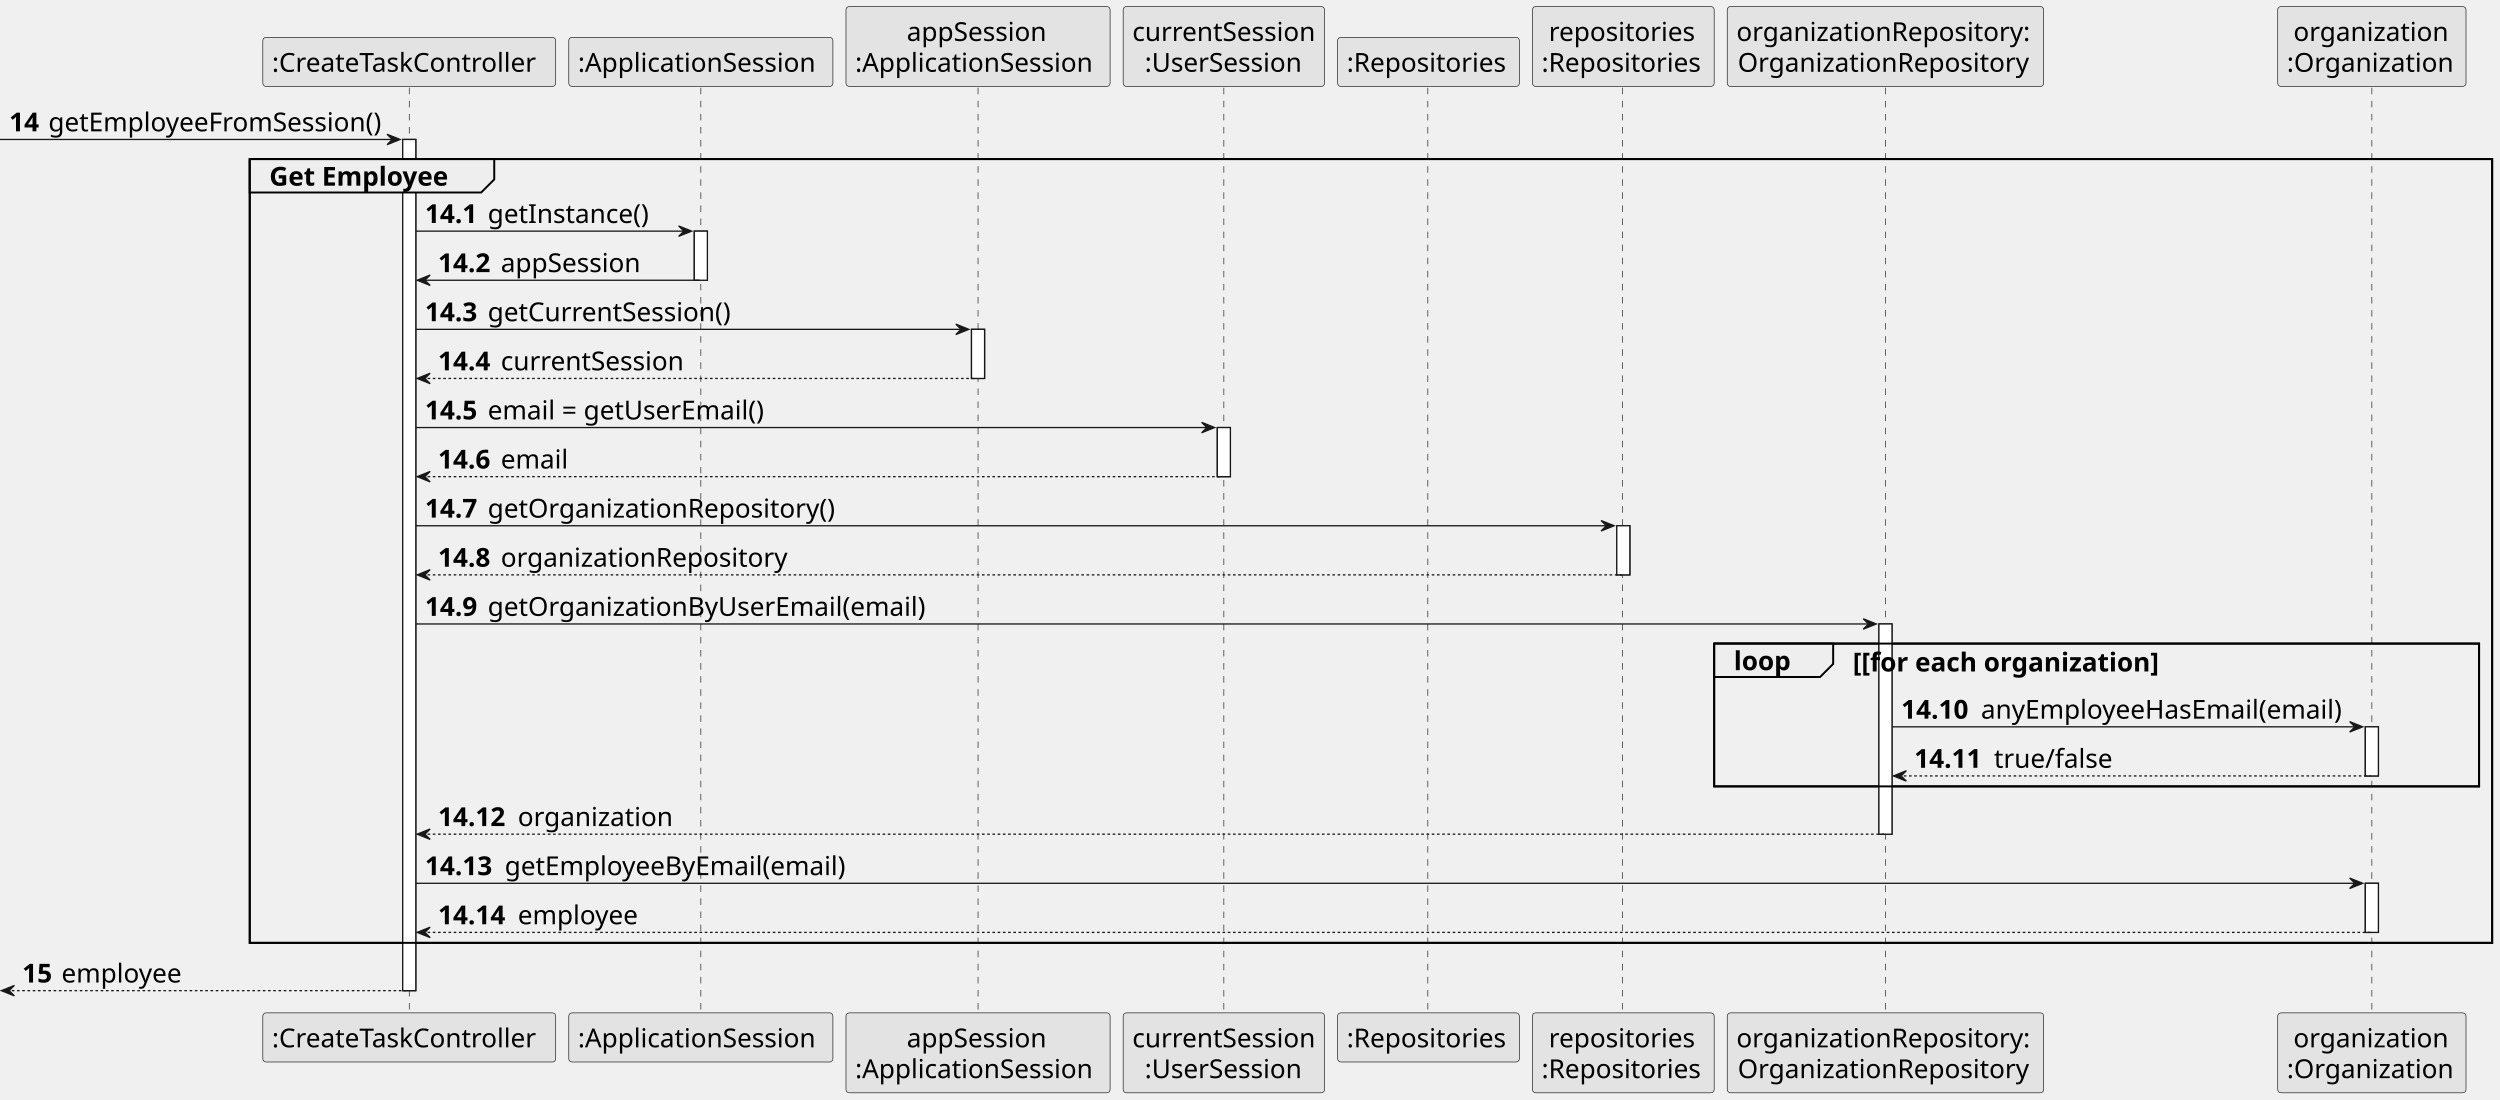
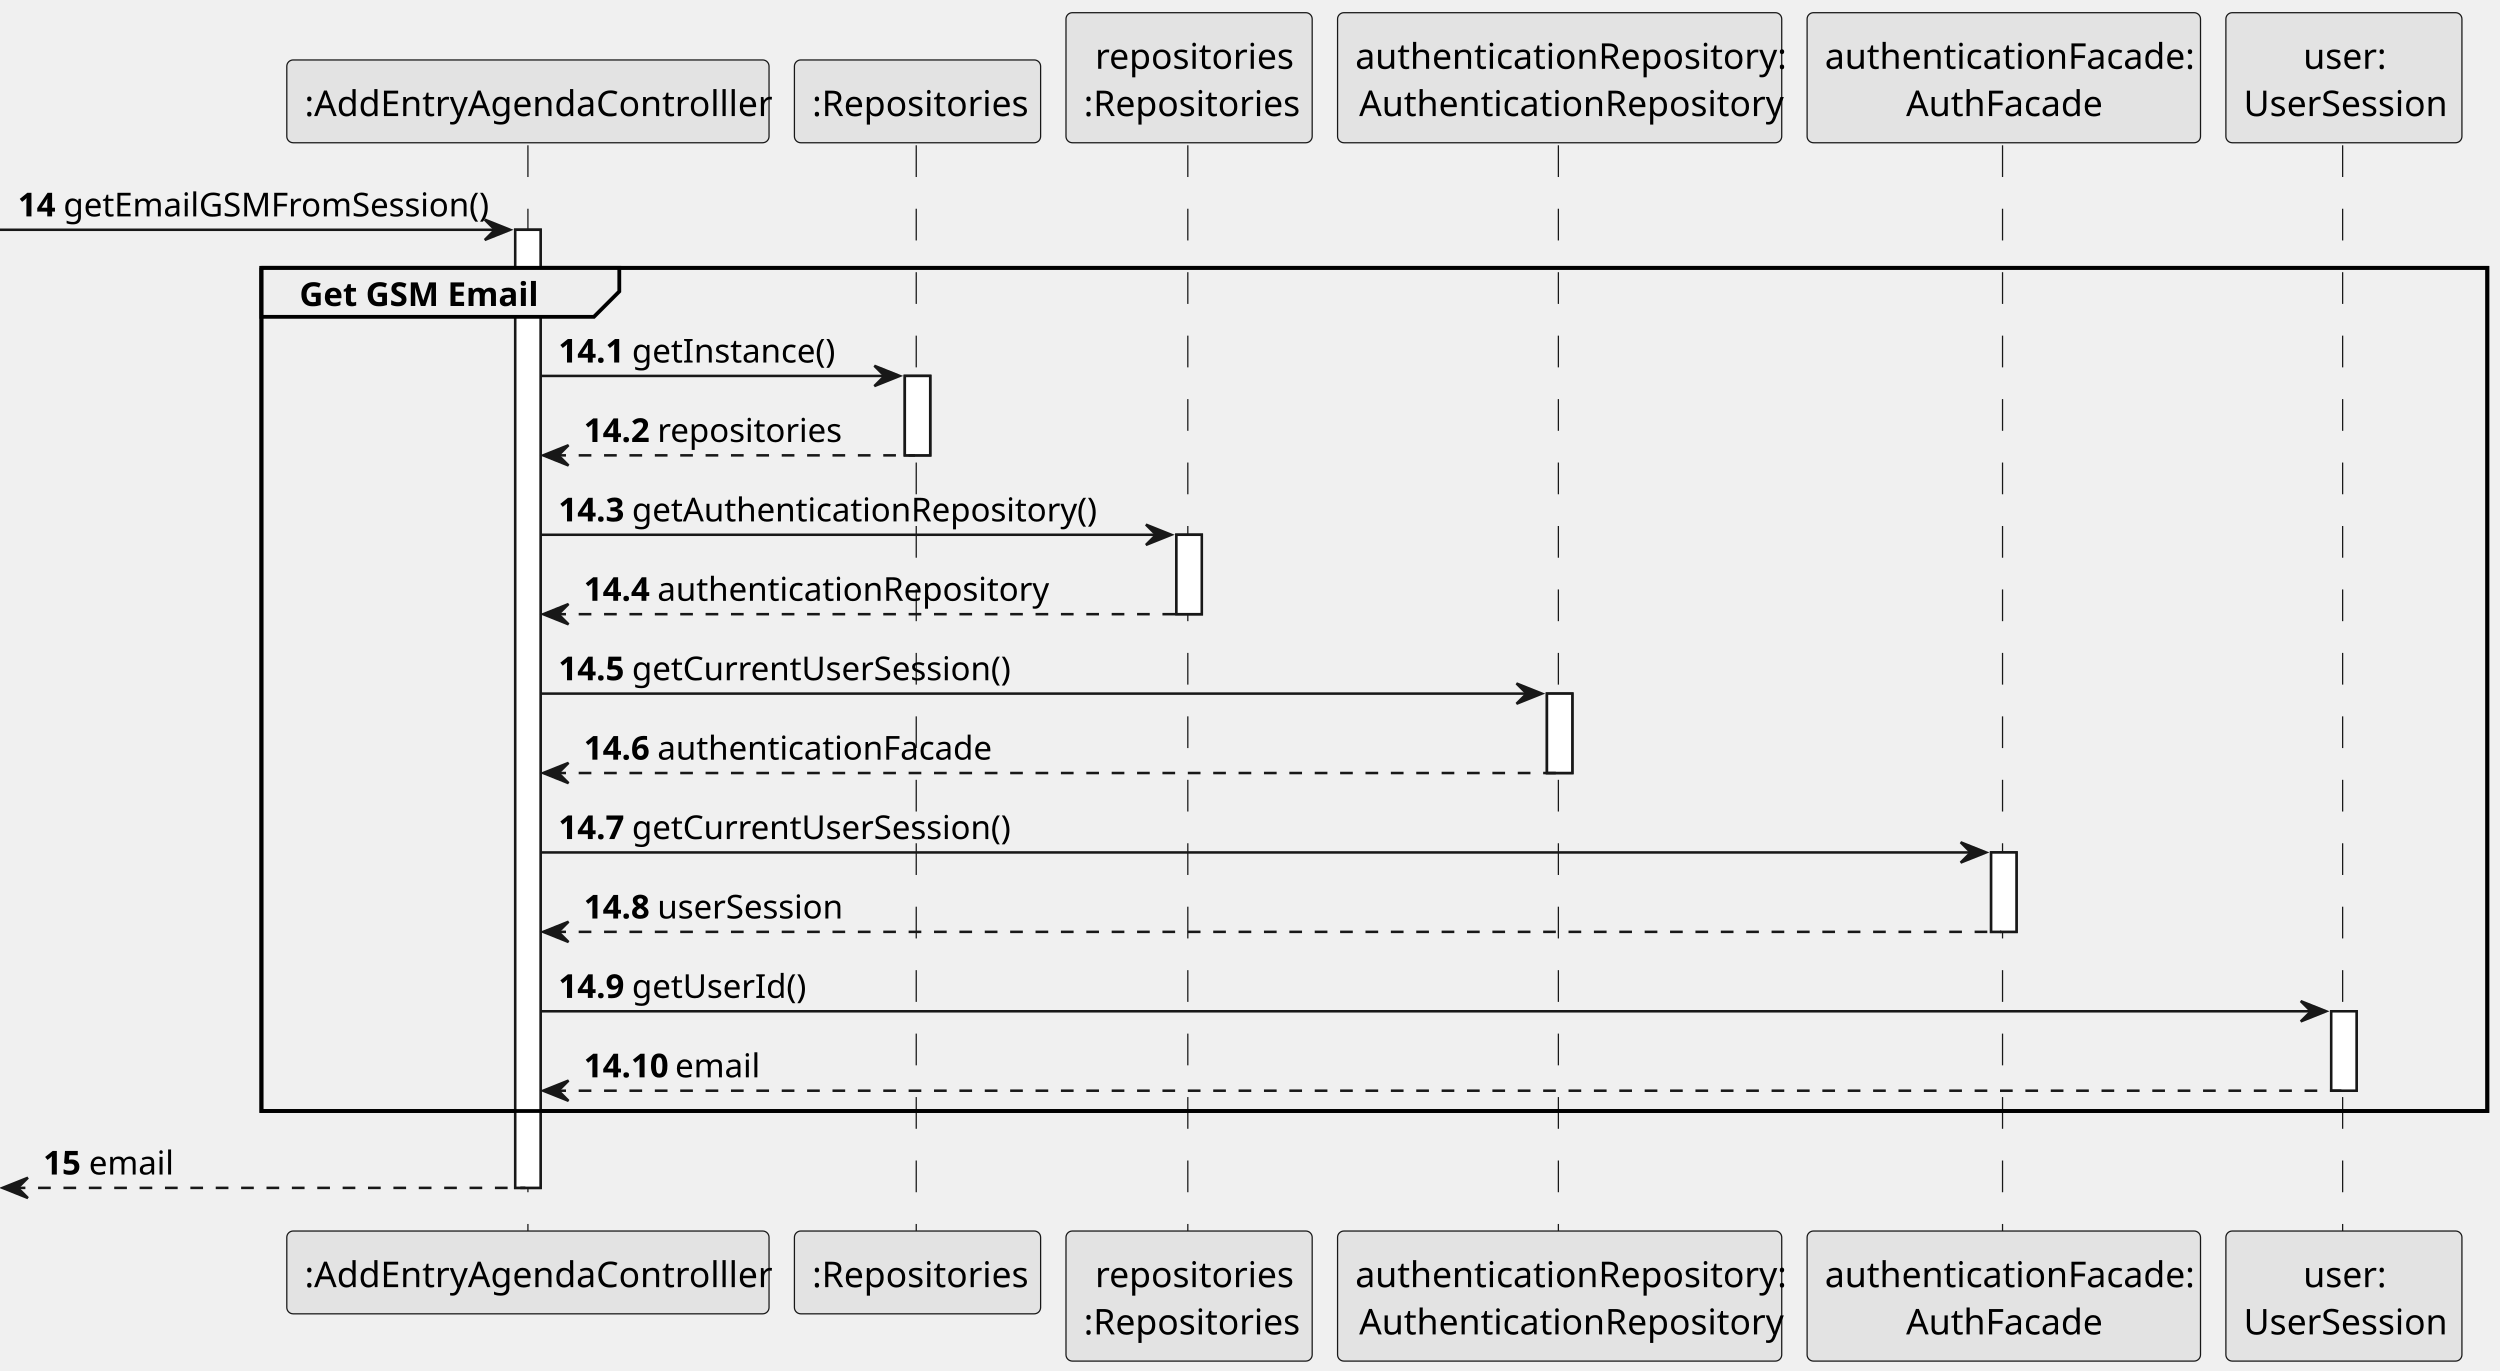
- <svg xmlns="http://www.w3.org/2000/svg" contentStyleType="text/css" height="841px" preserveAspectRatio="none" style="width:1912px;height:841px;background:#FFFFFF;" version="1.1" viewBox="0 0 1912 841" width="1912px" zoomAndPan="magnify">
+ <svg xmlns="http://www.w3.org/2000/svg" contentStyleType="text/css" height="216.8px" preserveAspectRatio="none" style="width:394px;height:216px;background:#FFFFFF;" version="1.1" viewBox="0 0 394 216" width="394.4px" zoomAndPan="magnify">
  <defs />
  <g>
-     <rect fill="#FFFFFF" height="650.984" style="stroke:#181818;stroke-width:1.0;" width="10" x="308" y="106.664" />
-     <rect fill="#FFFFFF" height="37.555" style="stroke:#181818;stroke-width:1.0;" width="10" x="531" y="176.773" />
-     <rect fill="#FFFFFF" height="37.555" style="stroke:#181818;stroke-width:1.0;" width="10" x="743" y="251.883" />
-     <rect fill="#FFFFFF" height="37.555" style="stroke:#181818;stroke-width:1.0;" width="10" x="931" y="326.992" />
-     <rect fill="#FFFFFF" height="37.555" style="stroke:#181818;stroke-width:1.0;" width="10" x="1236.5" y="402.102" />
-     <rect fill="#FFFFFF" height="160.773" style="stroke:#181818;stroke-width:1.0;" width="10" x="1437" y="477.211" />
-     <rect fill="#FFFFFF" height="37.555" style="stroke:#181818;stroke-width:1.0;" width="10" x="1809" y="555.875" />
-     <rect fill="#FFFFFF" height="37.555" style="stroke:#181818;stroke-width:1.0;" width="10" x="1809" y="675.539" />
-     <rect fill="none" height="599.43" style="stroke:#000000;stroke-width:1.5;" width="1715" x="191" y="121.664" />
-     <rect fill="none" height="109.219" style="stroke:#000000;stroke-width:1.5;" width="585" x="1311" y="492.211" />
-     <line style="stroke:#181818;stroke-width:0.5;stroke-dasharray:5.0,5.0;" x1="313" x2="313" y1="67.109" y2="775.648" />
-     <line style="stroke:#181818;stroke-width:0.5;stroke-dasharray:5.0,5.0;" x1="536" x2="536" y1="67.109" y2="775.648" />
-     <line style="stroke:#181818;stroke-width:0.5;stroke-dasharray:5.0,5.0;" x1="748" x2="748" y1="67.109" y2="775.648" />
-     <line style="stroke:#181818;stroke-width:0.5;stroke-dasharray:5.0,5.0;" x1="936" x2="936" y1="67.109" y2="775.648" />
-     <line style="stroke:#181818;stroke-width:0.5;stroke-dasharray:5.0,5.0;" x1="1092" x2="1092" y1="67.109" y2="775.648" />
-     <line style="stroke:#181818;stroke-width:0.5;stroke-dasharray:5.0,5.0;" x1="1241" x2="1241" y1="67.109" y2="775.648" />
-     <line style="stroke:#181818;stroke-width:0.5;stroke-dasharray:5.0,5.0;" x1="1442" x2="1442" y1="67.109" y2="775.648" />
-     <line style="stroke:#181818;stroke-width:0.5;stroke-dasharray:5.0,5.0;" x1="1814" x2="1814" y1="67.109" y2="775.648" />
-     <rect fill="#E3E3E3" height="37.555" rx="2.5" ry="2.5" style="stroke:#181818;stroke-width:0.5;" width="224" x="201" y="28.555" />
-     <text fill="#000000" font-family="sans-serif" font-size="20" lengthAdjust="spacing" textLength="210" x="208" y="54.891">:CreateTaskController</text>
-     <rect fill="#E3E3E3" height="37.555" rx="2.5" ry="2.5" style="stroke:#181818;stroke-width:0.5;" width="224" x="201" y="774.648" />
-     <text fill="#000000" font-family="sans-serif" font-size="20" lengthAdjust="spacing" textLength="210" x="208" y="800.984">:CreateTaskController</text>
-     <rect fill="#E3E3E3" height="37.555" rx="2.5" ry="2.5" style="stroke:#181818;stroke-width:0.5;" width="202" x="435" y="28.555" />
-     <text fill="#000000" font-family="sans-serif" font-size="20" lengthAdjust="spacing" textLength="188" x="442" y="54.891">:ApplicationSession</text>
-     <rect fill="#E3E3E3" height="37.555" rx="2.5" ry="2.5" style="stroke:#181818;stroke-width:0.5;" width="202" x="435" y="774.648" />
-     <text fill="#000000" font-family="sans-serif" font-size="20" lengthAdjust="spacing" textLength="188" x="442" y="800.984">:ApplicationSession</text>
-     <rect fill="#E3E3E3" height="61.109" rx="2.5" ry="2.5" style="stroke:#181818;stroke-width:0.5;" width="202" x="647" y="5" />
-     <text fill="#000000" font-family="sans-serif" font-size="20" lengthAdjust="spacing" textLength="109" x="693.5" y="31.336">appSession</text>
-     <text fill="#000000" font-family="sans-serif" font-size="20" lengthAdjust="spacing" textLength="188" x="654" y="54.891">:ApplicationSession</text>
-     <rect fill="#E3E3E3" height="61.109" rx="2.5" ry="2.5" style="stroke:#181818;stroke-width:0.5;" width="202" x="647" y="774.648" />
-     <text fill="#000000" font-family="sans-serif" font-size="20" lengthAdjust="spacing" textLength="109" x="693.5" y="800.984">appSession</text>
-     <text fill="#000000" font-family="sans-serif" font-size="20" lengthAdjust="spacing" textLength="188" x="654" y="824.539">:ApplicationSession</text>
-     <rect fill="#E3E3E3" height="61.109" rx="2.5" ry="2.5" style="stroke:#181818;stroke-width:0.5;" width="154" x="859" y="5" />
-     <text fill="#000000" font-family="sans-serif" font-size="20" lengthAdjust="spacing" textLength="140" x="866" y="31.336">currentSession</text>
-     <text fill="#000000" font-family="sans-serif" font-size="20" lengthAdjust="spacing" textLength="121" x="875.5" y="54.891">:UserSession</text>
-     <rect fill="#E3E3E3" height="61.109" rx="2.5" ry="2.5" style="stroke:#181818;stroke-width:0.5;" width="154" x="859" y="774.648" />
-     <text fill="#000000" font-family="sans-serif" font-size="20" lengthAdjust="spacing" textLength="140" x="866" y="800.984">currentSession</text>
-     <text fill="#000000" font-family="sans-serif" font-size="20" lengthAdjust="spacing" textLength="121" x="875.5" y="824.539">:UserSession</text>
-     <rect fill="#E3E3E3" height="37.555" rx="2.5" ry="2.5" style="stroke:#181818;stroke-width:0.5;" width="139" x="1023" y="28.555" />
-     <text fill="#000000" font-family="sans-serif" font-size="20" lengthAdjust="spacing" textLength="125" x="1030" y="54.891">:Repositories</text>
-     <rect fill="#E3E3E3" height="37.555" rx="2.5" ry="2.5" style="stroke:#181818;stroke-width:0.5;" width="139" x="1023" y="774.648" />
-     <text fill="#000000" font-family="sans-serif" font-size="20" lengthAdjust="spacing" textLength="125" x="1030" y="800.984">:Repositories</text>
-     <rect fill="#E3E3E3" height="61.109" rx="2.5" ry="2.5" style="stroke:#181818;stroke-width:0.5;" width="139" x="1172" y="5" />
-     <text fill="#000000" font-family="sans-serif" font-size="20" lengthAdjust="spacing" textLength="114" x="1184.5" y="31.336">repositories</text>
-     <text fill="#000000" font-family="sans-serif" font-size="20" lengthAdjust="spacing" textLength="125" x="1179" y="54.891">:Repositories</text>
-     <rect fill="#E3E3E3" height="61.109" rx="2.5" ry="2.5" style="stroke:#181818;stroke-width:0.5;" width="139" x="1172" y="774.648" />
-     <text fill="#000000" font-family="sans-serif" font-size="20" lengthAdjust="spacing" textLength="114" x="1184.5" y="800.984">repositories</text>
-     <text fill="#000000" font-family="sans-serif" font-size="20" lengthAdjust="spacing" textLength="125" x="1179" y="824.539">:Repositories</text>
-     <rect fill="#E3E3E3" height="61.109" rx="2.5" ry="2.5" style="stroke:#181818;stroke-width:0.5;" width="242" x="1321" y="5" />
-     <text fill="#000000" font-family="sans-serif" font-size="20" lengthAdjust="spacing" textLength="228" x="1328" y="31.336">organizationRepository:</text>
-     <text fill="#000000" font-family="sans-serif" font-size="20" lengthAdjust="spacing" textLength="226" x="1329" y="54.891">OrganizationRepository</text>
-     <rect fill="#E3E3E3" height="61.109" rx="2.5" ry="2.5" style="stroke:#181818;stroke-width:0.5;" width="242" x="1321" y="774.648" />
-     <text fill="#000000" font-family="sans-serif" font-size="20" lengthAdjust="spacing" textLength="228" x="1328" y="800.984">organizationRepository:</text>
-     <text fill="#000000" font-family="sans-serif" font-size="20" lengthAdjust="spacing" textLength="226" x="1329" y="824.539">OrganizationRepository</text>
-     <rect fill="#E3E3E3" height="61.109" rx="2.5" ry="2.5" style="stroke:#181818;stroke-width:0.5;" width="144" x="1742" y="5" />
-     <text fill="#000000" font-family="sans-serif" font-size="20" lengthAdjust="spacing" textLength="120" x="1754" y="31.336">organization</text>
-     <text fill="#000000" font-family="sans-serif" font-size="20" lengthAdjust="spacing" textLength="130" x="1749" y="54.891">:Organization</text>
-     <rect fill="#E3E3E3" height="61.109" rx="2.5" ry="2.5" style="stroke:#181818;stroke-width:0.5;" width="144" x="1742" y="774.648" />
-     <text fill="#000000" font-family="sans-serif" font-size="20" lengthAdjust="spacing" textLength="120" x="1754" y="800.984">organization</text>
-     <text fill="#000000" font-family="sans-serif" font-size="20" lengthAdjust="spacing" textLength="130" x="1749" y="824.539">:Organization</text>
-     <rect fill="#FFFFFF" height="650.984" style="stroke:#181818;stroke-width:1.0;" width="10" x="308" y="106.664" />
-     <rect fill="#FFFFFF" height="37.555" style="stroke:#181818;stroke-width:1.0;" width="10" x="531" y="176.773" />
-     <rect fill="#FFFFFF" height="37.555" style="stroke:#181818;stroke-width:1.0;" width="10" x="743" y="251.883" />
-     <rect fill="#FFFFFF" height="37.555" style="stroke:#181818;stroke-width:1.0;" width="10" x="931" y="326.992" />
-     <rect fill="#FFFFFF" height="37.555" style="stroke:#181818;stroke-width:1.0;" width="10" x="1236.5" y="402.102" />
-     <rect fill="#FFFFFF" height="160.773" style="stroke:#181818;stroke-width:1.0;" width="10" x="1437" y="477.211" />
-     <rect fill="#FFFFFF" height="37.555" style="stroke:#181818;stroke-width:1.0;" width="10" x="1809" y="555.875" />
-     <rect fill="#FFFFFF" height="37.555" style="stroke:#181818;stroke-width:1.0;" width="10" x="1809" y="675.539" />
-     <polygon fill="#181818" points="296,102.664,306,106.664,296,110.664,300,106.664" style="stroke:#181818;stroke-width:1.0;" />
-     <line style="stroke:#181818;stroke-width:1.0;" x1="0" x2="302" y1="106.664" y2="106.664" />
-     <text fill="#000000" font-family="sans-serif" font-size="20" font-weight="bold" lengthAdjust="spacing" textLength="26" x="7" y="100.445">14</text>
-     <text fill="#000000" font-family="sans-serif" font-size="20" lengthAdjust="spacing" textLength="259" x="37" y="100.445">getEmployeeFromSession()</text>
-     <path d="M191,121.664 L378,121.664 L378,137.219 L368,147.219 L191,147.219 L191,121.664 " fill="#EEEEEE" style="stroke:#000000;stroke-width:1.5;" />
-     <rect fill="none" height="599.43" style="stroke:#000000;stroke-width:1.5;" width="1715" x="191" y="121.664" />
-     <text fill="#000000" font-family="sans-serif" font-size="20" font-weight="bold" lengthAdjust="spacing" textLength="142" x="206" y="142">Get Employee</text>
-     <polygon fill="#181818" points="519,172.773,529,176.773,519,180.773,523,176.773" style="stroke:#181818;stroke-width:1.0;" />
-     <line style="stroke:#181818;stroke-width:1.0;" x1="318" x2="525" y1="176.773" y2="176.773" />
-     <text fill="#000000" font-family="sans-serif" font-size="20" font-weight="bold" lengthAdjust="spacing" textLength="44" x="325" y="170.555">14.1</text>
-     <text fill="#000000" font-family="sans-serif" font-size="20" lengthAdjust="spacing" textLength="123" x="373" y="170.555">getInstance()</text>
-     <polygon fill="#181818" points="329,210.328,319,214.328,329,218.328,325,214.328" style="stroke:#181818;stroke-width:1.0;" />
-     <line style="stroke:#181818;stroke-width:1.0;" x1="323" x2="535" y1="214.328" y2="214.328" />
-     <text fill="#000000" font-family="sans-serif" font-size="20" font-weight="bold" lengthAdjust="spacing" textLength="44" x="335" y="208.109">14.2</text>
-     <text fill="#000000" font-family="sans-serif" font-size="20" lengthAdjust="spacing" textLength="109" x="383" y="208.109">appSession</text>
-     <polygon fill="#181818" points="731,247.883,741,251.883,731,255.883,735,251.883" style="stroke:#181818;stroke-width:1.0;" />
-     <line style="stroke:#181818;stroke-width:1.0;" x1="318" x2="737" y1="251.883" y2="251.883" />
-     <text fill="#000000" font-family="sans-serif" font-size="20" font-weight="bold" lengthAdjust="spacing" textLength="44" x="325" y="245.664">14.3</text>
-     <text fill="#000000" font-family="sans-serif" font-size="20" lengthAdjust="spacing" textLength="188" x="373" y="245.664">getCurrentSession()</text>
-     <polygon fill="#181818" points="329,285.438,319,289.438,329,293.438,325,289.438" style="stroke:#181818;stroke-width:1.0;" />
-     <line style="stroke:#181818;stroke-width:1.0;stroke-dasharray:2.0,2.0;" x1="323" x2="747" y1="289.438" y2="289.438" />
-     <text fill="#000000" font-family="sans-serif" font-size="20" font-weight="bold" lengthAdjust="spacing" textLength="44" x="335" y="283.219">14.4</text>
-     <text fill="#000000" font-family="sans-serif" font-size="20" lengthAdjust="spacing" textLength="140" x="383" y="283.219">currentSession</text>
-     <polygon fill="#181818" points="919,322.992,929,326.992,919,330.992,923,326.992" style="stroke:#181818;stroke-width:1.0;" />
-     <line style="stroke:#181818;stroke-width:1.0;" x1="318" x2="925" y1="326.992" y2="326.992" />
-     <text fill="#000000" font-family="sans-serif" font-size="20" font-weight="bold" lengthAdjust="spacing" textLength="44" x="325" y="320.773">14.5</text>
-     <text fill="#000000" font-family="sans-serif" font-size="20" lengthAdjust="spacing" textLength="221" x="373" y="320.773">email = getUserEmail()</text>
-     <polygon fill="#181818" points="329,360.547,319,364.547,329,368.547,325,364.547" style="stroke:#181818;stroke-width:1.0;" />
-     <line style="stroke:#181818;stroke-width:1.0;stroke-dasharray:2.0,2.0;" x1="323" x2="935" y1="364.547" y2="364.547" />
-     <text fill="#000000" font-family="sans-serif" font-size="20" font-weight="bold" lengthAdjust="spacing" textLength="44" x="335" y="358.328">14.6</text>
-     <text fill="#000000" font-family="sans-serif" font-size="20" lengthAdjust="spacing" textLength="53" x="383" y="358.328">email</text>
-     <polygon fill="#181818" points="1224.5,398.102,1234.5,402.102,1224.5,406.102,1228.5,402.102" style="stroke:#181818;stroke-width:1.0;" />
-     <line style="stroke:#181818;stroke-width:1.0;" x1="318" x2="1230.5" y1="402.102" y2="402.102" />
-     <text fill="#000000" font-family="sans-serif" font-size="20" font-weight="bold" lengthAdjust="spacing" textLength="44" x="325" y="395.883">14.7</text>
-     <text fill="#000000" font-family="sans-serif" font-size="20" lengthAdjust="spacing" textLength="270" x="373" y="395.883">getOrganizationRepository()</text>
-     <polygon fill="#181818" points="329,435.656,319,439.656,329,443.656,325,439.656" style="stroke:#181818;stroke-width:1.0;" />
-     <line style="stroke:#181818;stroke-width:1.0;stroke-dasharray:2.0,2.0;" x1="323" x2="1240.5" y1="439.656" y2="439.656" />
-     <text fill="#000000" font-family="sans-serif" font-size="20" font-weight="bold" lengthAdjust="spacing" textLength="44" x="335" y="433.438">14.8</text>
-     <text fill="#000000" font-family="sans-serif" font-size="20" lengthAdjust="spacing" textLength="222" x="383" y="433.438">organizationRepository</text>
-     <polygon fill="#181818" points="1425,473.211,1435,477.211,1425,481.211,1429,477.211" style="stroke:#181818;stroke-width:1.0;" />
-     <line style="stroke:#181818;stroke-width:1.0;" x1="318" x2="1431" y1="477.211" y2="477.211" />
-     <text fill="#000000" font-family="sans-serif" font-size="20" font-weight="bold" lengthAdjust="spacing" textLength="44" x="325" y="470.992">14.9</text>
-     <text fill="#000000" font-family="sans-serif" font-size="20" lengthAdjust="spacing" textLength="339" x="373" y="470.992">getOrganizationByUserEmail(email)</text>
-     <path d="M1311,492.211 L1402,492.211 L1402,507.766 L1392,517.766 L1311,517.766 L1311,492.211 " fill="#EEEEEE" style="stroke:#000000;stroke-width:1.5;" />
-     <rect fill="none" height="109.219" style="stroke:#000000;stroke-width:1.5;" width="585" x="1311" y="492.211" />
-     <text fill="#000000" font-family="sans-serif" font-size="20" font-weight="bold" lengthAdjust="spacing" textLength="46" x="1326" y="512.547">loop</text>
-     <text fill="#000000" font-family="sans-serif" font-size="20" font-weight="bold" lengthAdjust="spacing" textLength="245" x="1417" y="513.547">[[for each organization]</text>
-     <polygon fill="#181818" points="1797,551.875,1807,555.875,1797,559.875,1801,555.875" style="stroke:#181818;stroke-width:1.0;" />
-     <line style="stroke:#181818;stroke-width:1.0;" x1="1447" x2="1803" y1="555.875" y2="555.875" />
-     <text fill="#000000" font-family="sans-serif" font-size="20" font-weight="bold" lengthAdjust="spacing" textLength="57" x="1454" y="549.656">14.10</text>
-     <text fill="#000000" font-family="sans-serif" font-size="20" lengthAdjust="spacing" textLength="282" x="1515" y="549.656">anyEmployeeHasEmail(email)</text>
-     <polygon fill="#181818" points="1458,589.43,1448,593.43,1458,597.43,1454,593.43" style="stroke:#181818;stroke-width:1.0;" />
-     <line style="stroke:#181818;stroke-width:1.0;stroke-dasharray:2.0,2.0;" x1="1452" x2="1813" y1="593.43" y2="593.43" />
-     <text fill="#000000" font-family="sans-serif" font-size="20" font-weight="bold" lengthAdjust="spacing" textLength="57" x="1464" y="587.211">14.11</text>
-     <text fill="#000000" font-family="sans-serif" font-size="20" lengthAdjust="spacing" textLength="93" x="1525" y="587.211">true/false</text>
-     <polygon fill="#181818" points="329,633.984,319,637.984,329,641.984,325,637.984" style="stroke:#181818;stroke-width:1.0;" />
-     <line style="stroke:#181818;stroke-width:1.0;stroke-dasharray:2.0,2.0;" x1="323" x2="1441" y1="637.984" y2="637.984" />
-     <text fill="#000000" font-family="sans-serif" font-size="20" font-weight="bold" lengthAdjust="spacing" textLength="57" x="335" y="631.766">14.12</text>
-     <text fill="#000000" font-family="sans-serif" font-size="20" lengthAdjust="spacing" textLength="120" x="396" y="631.766">organization</text>
-     <polygon fill="#181818" points="1797,671.539,1807,675.539,1797,679.539,1801,675.539" style="stroke:#181818;stroke-width:1.0;" />
-     <line style="stroke:#181818;stroke-width:1.0;" x1="318" x2="1803" y1="675.539" y2="675.539" />
-     <text fill="#000000" font-family="sans-serif" font-size="20" font-weight="bold" lengthAdjust="spacing" textLength="57" x="325" y="669.32">14.13</text>
-     <text fill="#000000" font-family="sans-serif" font-size="20" lengthAdjust="spacing" textLength="265" x="386" y="669.32">getEmployeeByEmail(email)</text>
-     <polygon fill="#181818" points="329,709.094,319,713.094,329,717.094,325,713.094" style="stroke:#181818;stroke-width:1.0;" />
-     <line style="stroke:#181818;stroke-width:1.0;stroke-dasharray:2.0,2.0;" x1="323" x2="1813" y1="713.094" y2="713.094" />
-     <text fill="#000000" font-family="sans-serif" font-size="20" font-weight="bold" lengthAdjust="spacing" textLength="57" x="335" y="706.875">14.14</text>
-     <text fill="#000000" font-family="sans-serif" font-size="20" lengthAdjust="spacing" textLength="93" x="396" y="706.875">employee</text>
-     <polygon fill="#181818" points="11,753.648,1,757.648,11,761.648,7,757.648" style="stroke:#181818;stroke-width:1.0;" />
-     <line style="stroke:#181818;stroke-width:1.0;stroke-dasharray:2.0,2.0;" x1="5" x2="312" y1="757.648" y2="757.648" />
-     <text fill="#000000" font-family="sans-serif" font-size="20" font-weight="bold" lengthAdjust="spacing" textLength="26" x="17" y="751.43">15</text>
-     <text fill="#000000" font-family="sans-serif" font-size="20" lengthAdjust="spacing" textLength="93" x="47" y="751.43">employee</text>
+     <rect fill="#FFFFFF" height="150.997" style="stroke:#181818;stroke-width:0.4;" width="4" x="81.2" y="36.213" />
+     <rect fill="#FFFFFF" height="12.516" style="stroke:#181818;stroke-width:0.4;" width="4" x="142.6" y="59.246" />
+     <rect fill="#FFFFFF" height="12.516" style="stroke:#181818;stroke-width:0.4;" width="4" x="185.4" y="84.279" />
+     <rect fill="#FFFFFF" height="12.516" style="stroke:#181818;stroke-width:0.4;" width="4" x="243.8" y="109.312" />
+     <rect fill="#FFFFFF" height="12.516" style="stroke:#181818;stroke-width:0.4;" width="4" x="313.8" y="134.345" />
+     <rect fill="#FFFFFF" height="12.516" style="stroke:#181818;stroke-width:0.4;" width="4" x="367.4" y="159.377" />
+     <rect fill="none" height="132.881" style="stroke:#000000;stroke-width:0.6;" width="350.8" x="41.2" y="42.213" />
+     <line style="stroke:#181818;stroke-width:0.2;stroke-dasharray:5.0,5.0;" x1="83.2" x2="83.2" y1="22.897" y2="194.41" />
+     <line style="stroke:#181818;stroke-width:0.2;stroke-dasharray:5.0,5.0;" x1="144.4" x2="144.4" y1="22.897" y2="194.41" />
+     <line style="stroke:#181818;stroke-width:0.2;stroke-dasharray:5.0,5.0;" x1="187.2" x2="187.2" y1="22.897" y2="194.41" />
+     <line style="stroke:#181818;stroke-width:0.2;stroke-dasharray:5.0,5.0;" x1="245.6" x2="245.6" y1="22.897" y2="194.41" />
+     <line style="stroke:#181818;stroke-width:0.2;stroke-dasharray:5.0,5.0;" x1="315.6" x2="315.6" y1="22.897" y2="194.41" />
+     <line style="stroke:#181818;stroke-width:0.2;stroke-dasharray:5.0,5.0;" x1="369.2" x2="369.2" y1="22.897" y2="194.41" />
+     <rect fill="#E3E3E3" height="13.048" rx="1" ry="1" style="stroke:#181818;stroke-width:0.2;" width="76" x="45.2" y="9.448" />
+     <text fill="#000000" font-family="sans-serif" font-size="5.6" lengthAdjust="spacing" textLength="70.4" x="48" y="18.291">:AddEntryAgendaControlller</text>
+     <rect fill="#E3E3E3" height="13.048" rx="1" ry="1" style="stroke:#181818;stroke-width:0.2;" width="76" x="45.2" y="194.01" />
+     <text fill="#000000" font-family="sans-serif" font-size="5.6" lengthAdjust="spacing" textLength="70.4" x="48" y="202.853">:AddEntryAgendaControlller</text>
+     <rect fill="#E3E3E3" height="13.048" rx="1" ry="1" style="stroke:#181818;stroke-width:0.2;" width="38.8" x="125.2" y="9.448" />
+     <text fill="#000000" font-family="sans-serif" font-size="5.6" lengthAdjust="spacing" textLength="33.2" x="128" y="18.291">:Repositories</text>
+     <rect fill="#E3E3E3" height="13.048" rx="1" ry="1" style="stroke:#181818;stroke-width:0.2;" width="38.8" x="125.2" y="194.01" />
+     <text fill="#000000" font-family="sans-serif" font-size="5.6" lengthAdjust="spacing" textLength="33.2" x="128" y="202.853">:Repositories</text>
+     <rect fill="#E3E3E3" height="20.497" rx="1" ry="1" style="stroke:#181818;stroke-width:0.2;" width="38.8" x="168" y="2" />
+     <text fill="#000000" font-family="sans-serif" font-size="5.6" lengthAdjust="spacing" textLength="29.6" x="172.6" y="10.843">repositories</text>
+     <text fill="#000000" font-family="sans-serif" font-size="5.6" lengthAdjust="spacing" textLength="33.2" x="170.8" y="18.291">:Repositories</text>
+     <rect fill="#E3E3E3" height="20.497" rx="1" ry="1" style="stroke:#181818;stroke-width:0.2;" width="38.8" x="168" y="194.01" />
+     <text fill="#000000" font-family="sans-serif" font-size="5.6" lengthAdjust="spacing" textLength="29.6" x="172.6" y="202.853">repositories</text>
+     <text fill="#000000" font-family="sans-serif" font-size="5.6" lengthAdjust="spacing" textLength="33.2" x="170.8" y="210.302">:Repositories</text>
+     <rect fill="#E3E3E3" height="20.497" rx="1" ry="1" style="stroke:#181818;stroke-width:0.2;" width="70" x="210.8" y="2" />
+     <text fill="#000000" font-family="sans-serif" font-size="5.6" lengthAdjust="spacing" textLength="64.4" x="213.6" y="10.843">authenticationRepository:</text>
+     <text fill="#000000" font-family="sans-serif" font-size="5.6" lengthAdjust="spacing" textLength="63.2" x="214.2" y="18.291">AuthenticationRepository</text>
+     <rect fill="#E3E3E3" height="20.497" rx="1" ry="1" style="stroke:#181818;stroke-width:0.2;" width="70" x="210.8" y="194.01" />
+     <text fill="#000000" font-family="sans-serif" font-size="5.6" lengthAdjust="spacing" textLength="64.4" x="213.6" y="202.853">authenticationRepository:</text>
+     <text fill="#000000" font-family="sans-serif" font-size="5.6" lengthAdjust="spacing" textLength="63.2" x="214.2" y="210.302">AuthenticationRepository</text>
+     <rect fill="#E3E3E3" height="20.497" rx="1" ry="1" style="stroke:#181818;stroke-width:0.2;" width="62" x="284.8" y="2" />
+     <text fill="#000000" font-family="sans-serif" font-size="5.6" lengthAdjust="spacing" textLength="56.4" x="287.6" y="10.843">authenticationFacade:</text>
+     <text fill="#000000" font-family="sans-serif" font-size="5.6" lengthAdjust="spacing" textLength="30.8" x="300.4" y="18.291">AuthFacade</text>
+     <rect fill="#E3E3E3" height="20.497" rx="1" ry="1" style="stroke:#181818;stroke-width:0.2;" width="62" x="284.8" y="194.01" />
+     <text fill="#000000" font-family="sans-serif" font-size="5.6" lengthAdjust="spacing" textLength="56.4" x="287.6" y="202.853">authenticationFacade:</text>
+     <text fill="#000000" font-family="sans-serif" font-size="5.6" lengthAdjust="spacing" textLength="30.8" x="300.4" y="210.302">AuthFacade</text>
+     <rect fill="#E3E3E3" height="20.497" rx="1" ry="1" style="stroke:#181818;stroke-width:0.2;" width="37.2" x="350.8" y="2" />
+     <text fill="#000000" font-family="sans-serif" font-size="5.6" lengthAdjust="spacing" textLength="12.8" x="363" y="10.843">user:</text>
+     <text fill="#000000" font-family="sans-serif" font-size="5.6" lengthAdjust="spacing" textLength="31.6" x="353.6" y="18.291">UserSession</text>
+     <rect fill="#E3E3E3" height="20.497" rx="1" ry="1" style="stroke:#181818;stroke-width:0.2;" width="37.2" x="350.8" y="194.01" />
+     <text fill="#000000" font-family="sans-serif" font-size="5.6" lengthAdjust="spacing" textLength="12.8" x="363" y="202.853">user:</text>
+     <text fill="#000000" font-family="sans-serif" font-size="5.6" lengthAdjust="spacing" textLength="31.6" x="353.6" y="210.302">UserSession</text>
+     <rect fill="#FFFFFF" height="150.997" style="stroke:#181818;stroke-width:0.4;" width="4" x="81.2" y="36.213" />
+     <rect fill="#FFFFFF" height="12.516" style="stroke:#181818;stroke-width:0.4;" width="4" x="142.6" y="59.246" />
+     <rect fill="#FFFFFF" height="12.516" style="stroke:#181818;stroke-width:0.4;" width="4" x="185.4" y="84.279" />
+     <rect fill="#FFFFFF" height="12.516" style="stroke:#181818;stroke-width:0.4;" width="4" x="243.8" y="109.312" />
+     <rect fill="#FFFFFF" height="12.516" style="stroke:#181818;stroke-width:0.4;" width="4" x="313.8" y="134.345" />
+     <rect fill="#FFFFFF" height="12.516" style="stroke:#181818;stroke-width:0.4;" width="4" x="367.4" y="159.377" />
+     <polygon fill="#181818" points="76.4,34.613,80.4,36.213,76.4,37.813,78,36.213" style="stroke:#181818;stroke-width:0.4;" />
+     <line style="stroke:#181818;stroke-width:0.4;" x1="0" x2="78.8" y1="36.213" y2="36.213" />
+     <text fill="#000000" font-family="sans-serif" font-size="5.2" font-weight="bold" lengthAdjust="spacing" textLength="5.6" x="2.8" y="34.108">14</text>
+     <text fill="#000000" font-family="sans-serif" font-size="5.2" lengthAdjust="spacing" textLength="66.4" x="10" y="34.108">getEmailGSMFromSession()</text>
+     <path d="M41.2,42.213 L97.6,42.213 L97.6,45.93 L93.6,49.93 L41.2,49.93 L41.2,42.213 " fill="#EEEEEE" style="stroke:#000000;stroke-width:0.6;" />
+     <rect fill="none" height="132.881" style="stroke:#000000;stroke-width:0.6;" width="350.8" x="41.2" y="42.213" />
+     <text fill="#000000" font-family="sans-serif" font-size="5.2" font-weight="bold" lengthAdjust="spacing" textLength="38.4" x="47.2" y="48.225">Get GSM Email</text>
+     <polygon fill="#181818" points="137.8,57.646,141.8,59.246,137.8,60.846,139.4,59.246" style="stroke:#181818;stroke-width:0.4;" />
+     <line style="stroke:#181818;stroke-width:0.4;" x1="85.2" x2="140.2" y1="59.246" y2="59.246" />
+     <text fill="#000000" font-family="sans-serif" font-size="5.2" font-weight="bold" lengthAdjust="spacing" textLength="10" x="88" y="57.141">14.1</text>
+     <text fill="#000000" font-family="sans-serif" font-size="5.2" lengthAdjust="spacing" textLength="30" x="99.6" y="57.141">getInstance()</text>
+     <polygon fill="#181818" points="89.6,70.162,85.6,71.763,89.6,73.362,88,71.763" style="stroke:#181818;stroke-width:0.4;" />
+     <line style="stroke:#181818;stroke-width:0.4;stroke-dasharray:2.0,2.0;" x1="87.2" x2="144.2" y1="71.763" y2="71.763" />
+     <text fill="#000000" font-family="sans-serif" font-size="5.2" font-weight="bold" lengthAdjust="spacing" textLength="10" x="92" y="69.657">14.2</text>
+     <text fill="#000000" font-family="sans-serif" font-size="5.2" lengthAdjust="spacing" textLength="26.8" x="103.6" y="69.657">repositories</text>
+     <polygon fill="#181818" points="180.6,82.679,184.6,84.279,180.6,85.879,182.2,84.279" style="stroke:#181818;stroke-width:0.4;" />
+     <line style="stroke:#181818;stroke-width:0.4;" x1="85.2" x2="183" y1="84.279" y2="84.279" />
+     <text fill="#000000" font-family="sans-serif" font-size="5.2" font-weight="bold" lengthAdjust="spacing" textLength="10" x="88" y="82.174">14.3</text>
+     <text fill="#000000" font-family="sans-serif" font-size="5.2" lengthAdjust="spacing" textLength="68.4" x="99.6" y="82.174">getAuthenticationRepository()</text>
+     <polygon fill="#181818" points="89.6,95.195,85.6,96.795,89.6,98.395,88,96.795" style="stroke:#181818;stroke-width:0.4;" />
+     <line style="stroke:#181818;stroke-width:0.4;stroke-dasharray:2.0,2.0;" x1="87.2" x2="187" y1="96.795" y2="96.795" />
+     <text fill="#000000" font-family="sans-serif" font-size="5.2" font-weight="bold" lengthAdjust="spacing" textLength="10" x="92" y="94.69">14.4</text>
+     <text fill="#000000" font-family="sans-serif" font-size="5.2" lengthAdjust="spacing" textLength="57.2" x="103.6" y="94.69">authenticationRepository</text>
+     <polygon fill="#181818" points="239,107.712,243,109.312,239,110.912,240.6,109.312" style="stroke:#181818;stroke-width:0.4;" />
+     <line style="stroke:#181818;stroke-width:0.4;" x1="85.2" x2="241.4" y1="109.312" y2="109.312" />
+     <text fill="#000000" font-family="sans-serif" font-size="5.2" font-weight="bold" lengthAdjust="spacing" textLength="10" x="88" y="107.207">14.5</text>
+     <text fill="#000000" font-family="sans-serif" font-size="5.2" lengthAdjust="spacing" textLength="56.8" x="99.6" y="107.207">getCurrentUserSession()</text>
+     <polygon fill="#181818" points="89.6,120.228,85.6,121.828,89.6,123.428,88,121.828" style="stroke:#181818;stroke-width:0.4;" />
+     <line style="stroke:#181818;stroke-width:0.4;stroke-dasharray:2.0,2.0;" x1="87.2" x2="245.4" y1="121.828" y2="121.828" />
+     <text fill="#000000" font-family="sans-serif" font-size="5.2" font-weight="bold" lengthAdjust="spacing" textLength="10" x="92" y="119.723">14.6</text>
+     <text fill="#000000" font-family="sans-serif" font-size="5.2" lengthAdjust="spacing" textLength="49.6" x="103.6" y="119.723">authenticationFacade</text>
+     <polygon fill="#181818" points="309,132.744,313,134.345,309,135.945,310.6,134.345" style="stroke:#181818;stroke-width:0.4;" />
+     <line style="stroke:#181818;stroke-width:0.4;" x1="85.2" x2="311.4" y1="134.345" y2="134.345" />
+     <text fill="#000000" font-family="sans-serif" font-size="5.2" font-weight="bold" lengthAdjust="spacing" textLength="10" x="88" y="132.239">14.7</text>
+     <text fill="#000000" font-family="sans-serif" font-size="5.2" lengthAdjust="spacing" textLength="56.8" x="99.6" y="132.239">getCurrentUserSession()</text>
+     <polygon fill="#181818" points="89.6,145.261,85.6,146.861,89.6,148.461,88,146.861" style="stroke:#181818;stroke-width:0.4;" />
+     <line style="stroke:#181818;stroke-width:0.4;stroke-dasharray:2.0,2.0;" x1="87.2" x2="315.4" y1="146.861" y2="146.861" />
+     <text fill="#000000" font-family="sans-serif" font-size="5.2" font-weight="bold" lengthAdjust="spacing" textLength="10" x="92" y="144.756">14.8</text>
+     <text fill="#000000" font-family="sans-serif" font-size="5.2" lengthAdjust="spacing" textLength="28.8" x="103.6" y="144.756">userSession</text>
+     <polygon fill="#181818" points="362.6,157.777,366.6,159.377,362.6,160.977,364.2,159.377" style="stroke:#181818;stroke-width:0.4;" />
+     <line style="stroke:#181818;stroke-width:0.4;" x1="85.2" x2="365" y1="159.377" y2="159.377" />
+     <text fill="#000000" font-family="sans-serif" font-size="5.2" font-weight="bold" lengthAdjust="spacing" textLength="10" x="88" y="157.272">14.9</text>
+     <text fill="#000000" font-family="sans-serif" font-size="5.2" lengthAdjust="spacing" textLength="25.2" x="99.6" y="157.272">getUserId()</text>
+     <polygon fill="#181818" points="89.6,170.294,85.6,171.894,89.6,173.494,88,171.894" style="stroke:#181818;stroke-width:0.4;" />
+     <line style="stroke:#181818;stroke-width:0.4;stroke-dasharray:2.0,2.0;" x1="87.2" x2="369" y1="171.894" y2="171.894" />
+     <text fill="#000000" font-family="sans-serif" font-size="5.2" font-weight="bold" lengthAdjust="spacing" textLength="12.8" x="92" y="169.789">14.10</text>
+     <text fill="#000000" font-family="sans-serif" font-size="5.2" lengthAdjust="spacing" textLength="12.4" x="106.4" y="169.789">email</text>
+     <polygon fill="#181818" points="4.4,185.61,0.4,187.21,4.4,188.81,2.8,187.21" style="stroke:#181818;stroke-width:0.4;" />
+     <line style="stroke:#181818;stroke-width:0.4;stroke-dasharray:2.0,2.0;" x1="2" x2="82.8" y1="187.21" y2="187.21" />
+     <text fill="#000000" font-family="sans-serif" font-size="5.2" font-weight="bold" lengthAdjust="spacing" textLength="5.6" x="6.8" y="185.105">15</text>
+     <text fill="#000000" font-family="sans-serif" font-size="5.2" lengthAdjust="spacing" textLength="12.4" x="14" y="185.105">email</text>
  </g>
</svg>
